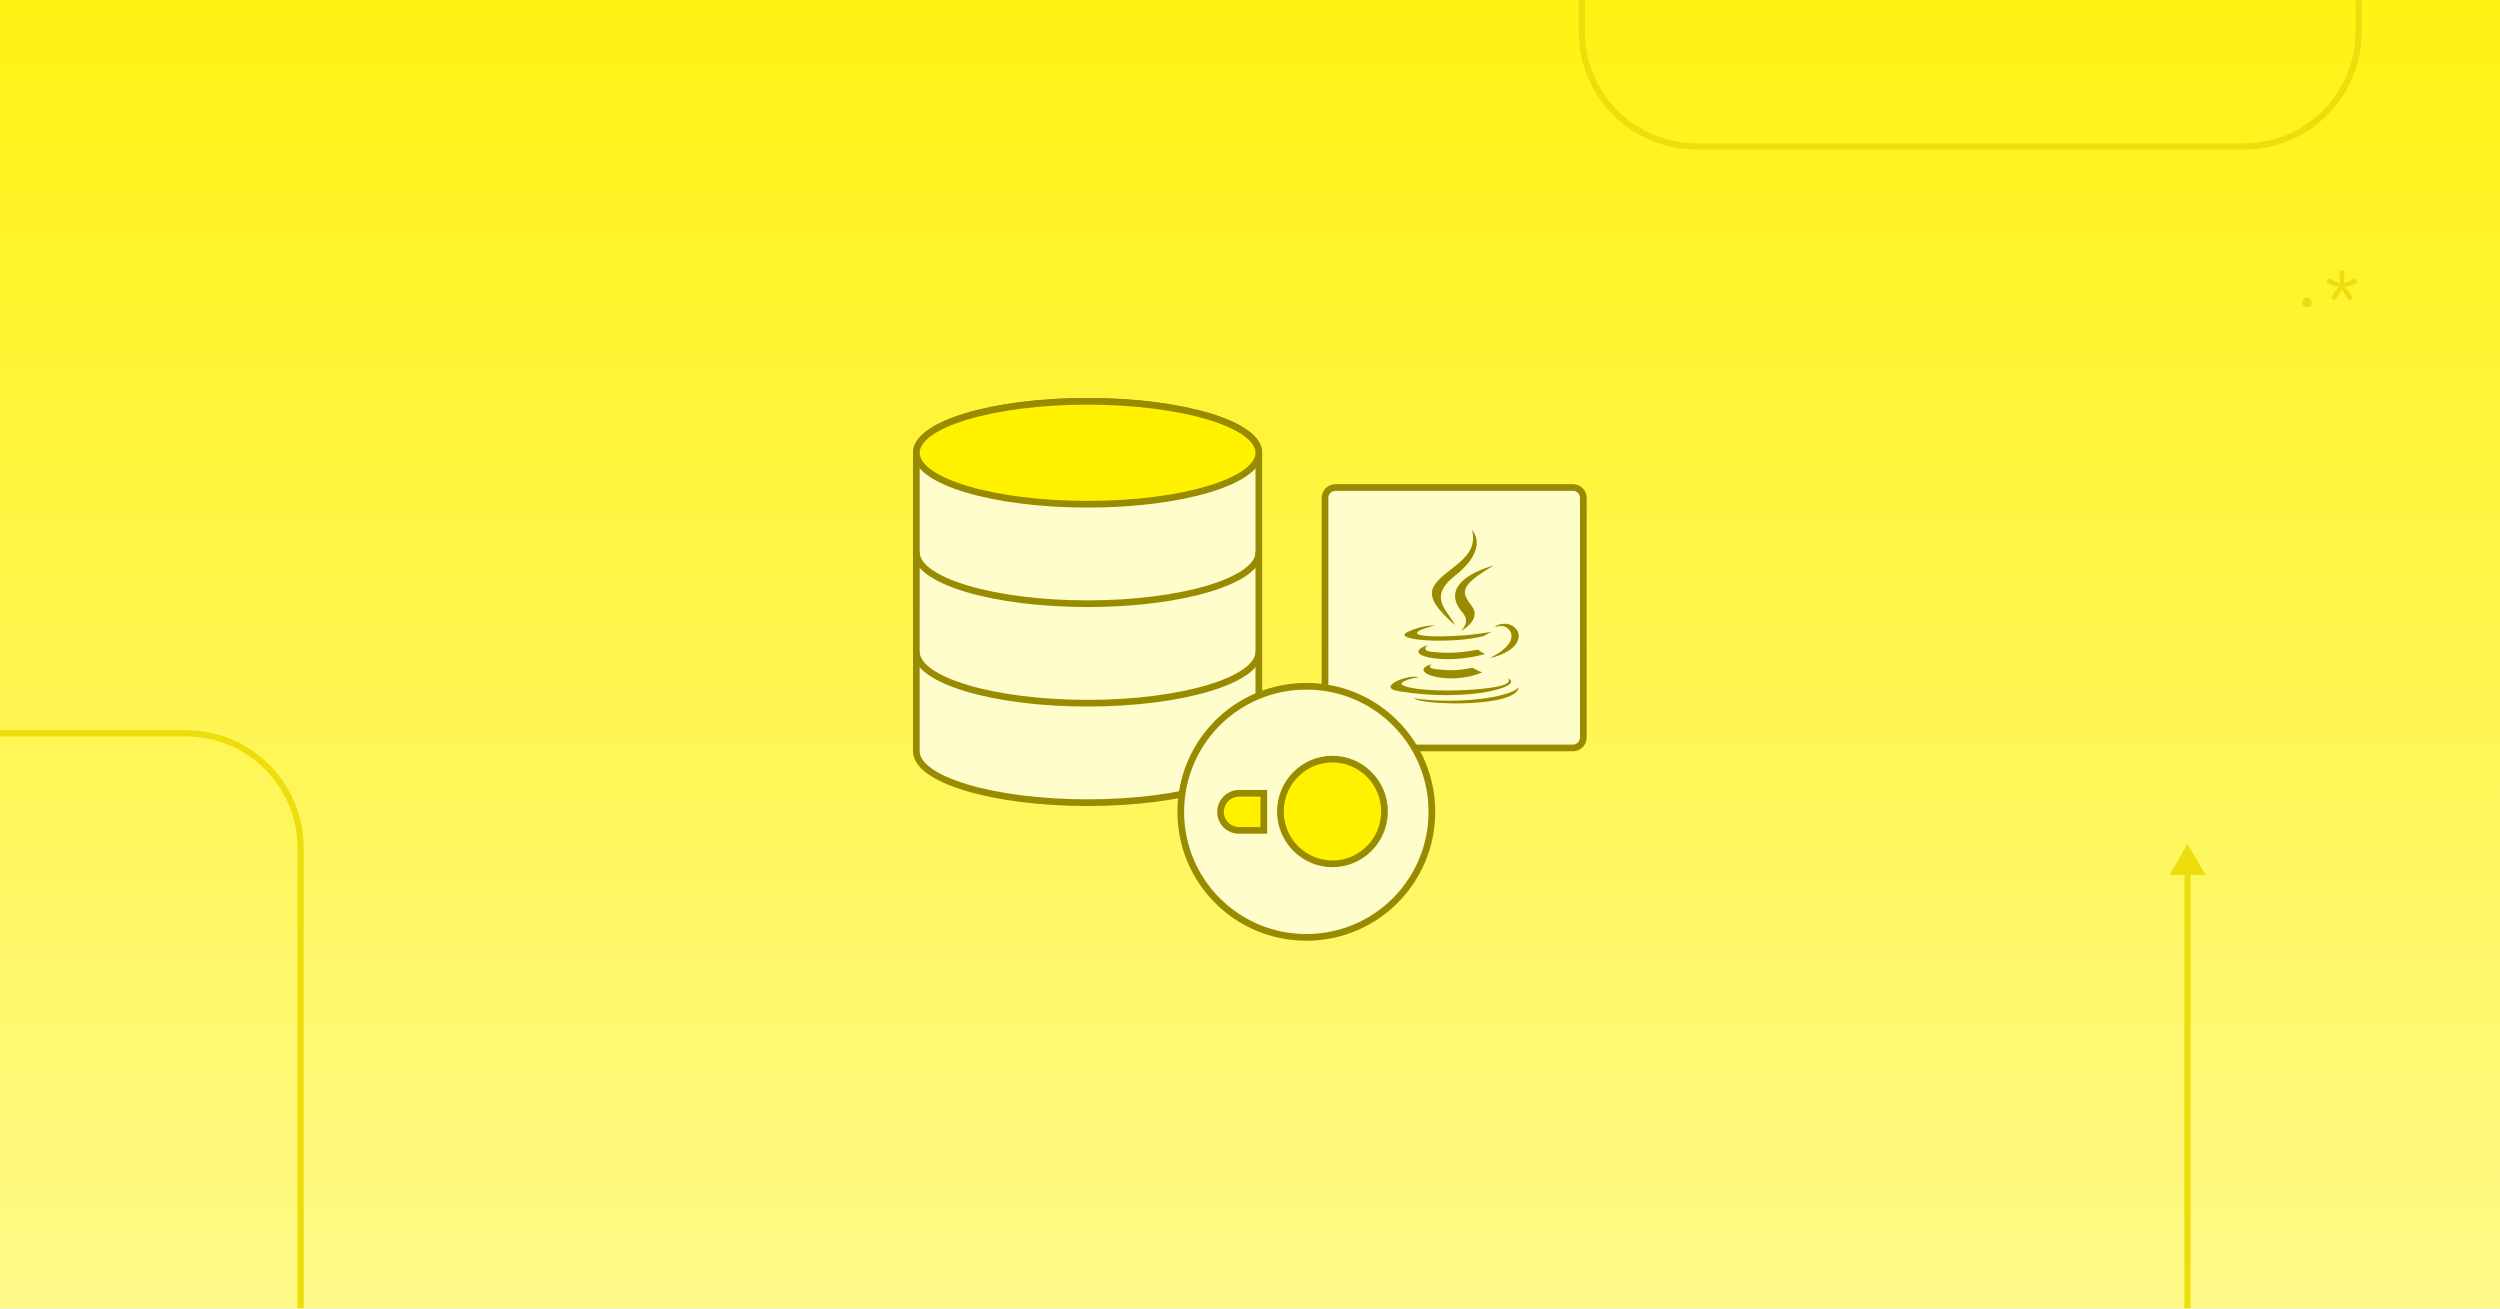
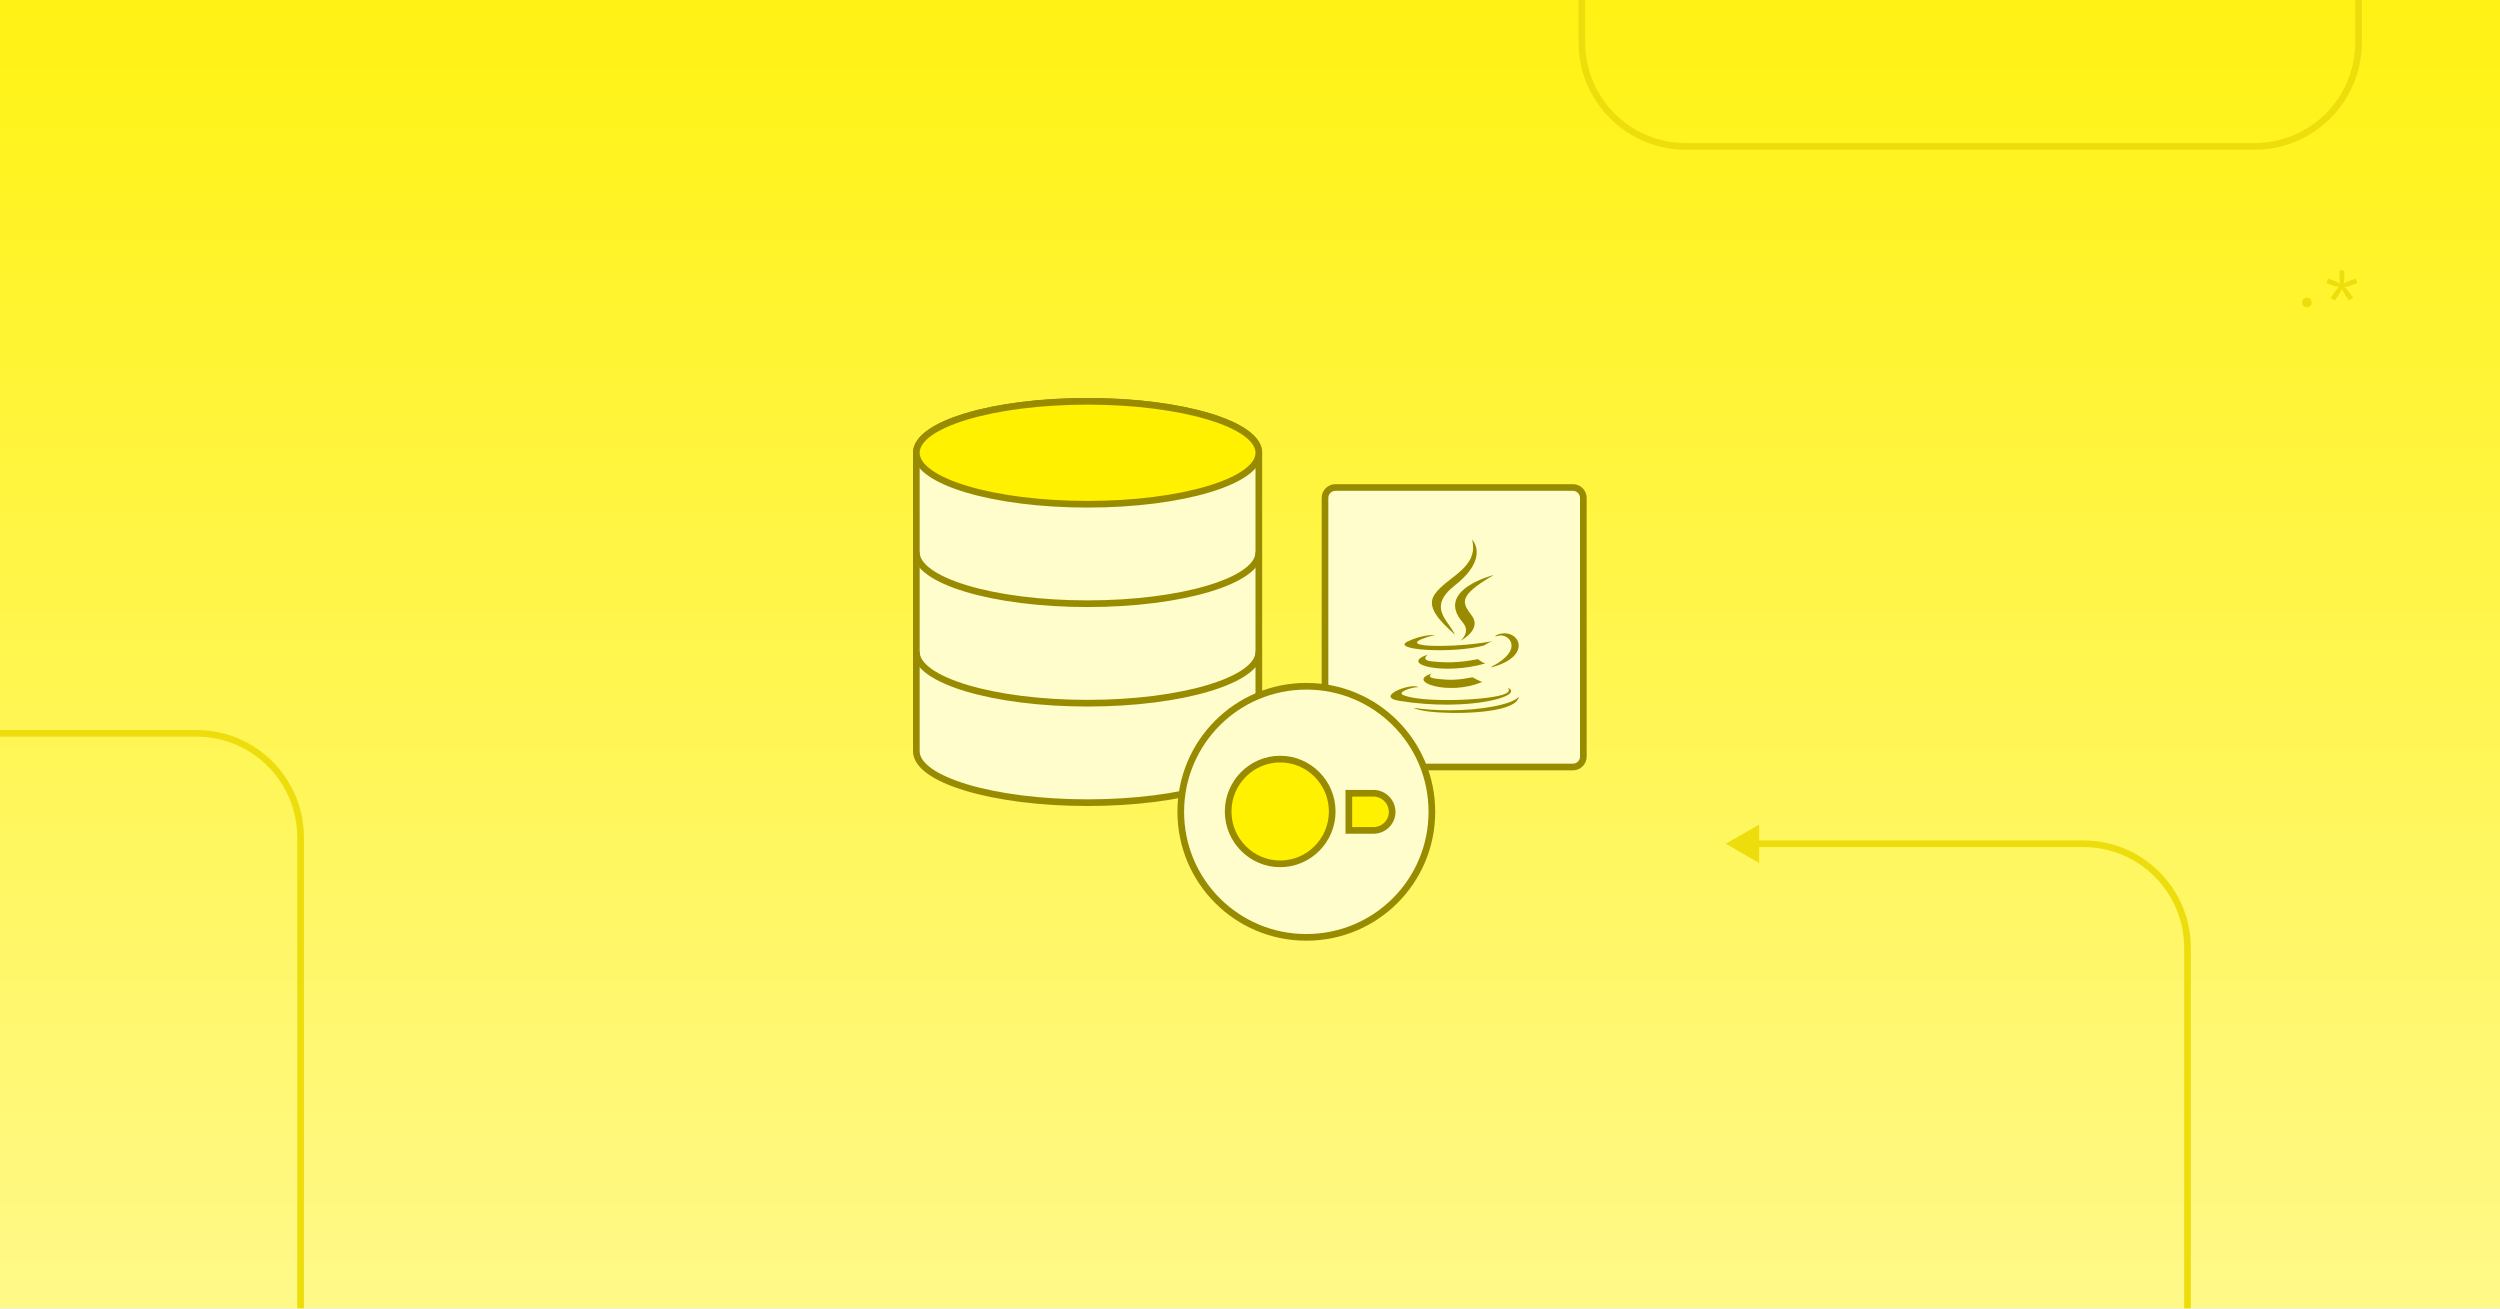
<svg xmlns="http://www.w3.org/2000/svg" width="1200" height="628" viewBox="0 0 1200 628" fill="none">
  <g clip-path="url(#clip0_17363_178433)">
    <g clip-path="url(#clip1_17363_178433)">
      <rect width="1200" height="630" fill="url(#paint0_linear_17363_178433)" />
-       <path d="M1048.5 832.5C1048.5 833.326 1049.17 833.996 1050 833.996C1050.83 833.996 1051.5 833.326 1051.5 832.5L1050 832.5L1048.5 832.5ZM1050 405L1041.36 419.963L1058.64 419.963L1050 405ZM1050 832.5L1051.5 832.5L1051.5 418.467L1050 418.467L1048.5 418.467L1048.5 832.5L1050 832.5Z" fill="#EDDD0C" />
-       <path d="M1156.21 -280.193L814.297 -280.193C783.921 -280.193 759.297 -255.568 759.297 -225.193L759.297 15.293C759.297 45.669 783.922 70.293 814.297 70.293L1077.12 70.293C1107.5 70.293 1132.12 45.669 1132.12 15.293L1132.12 -132" stroke="#EDDD0C" stroke-width="2.993" stroke-linejoin="round" />
-       <path d="M-39.606 352L89.283 352C119.658 352 144.283 376.624 144.283 407L144.283 664.5" stroke="#EDDD0C" stroke-width="2.993" stroke-linejoin="round" />
-       <path d="M1107.32 147.435C1106.63 147.435 1106.07 147.23 1105.64 146.819C1105.23 146.409 1105.03 145.877 1105.03 145.223C1105.03 144.533 1105.23 143.973 1105.64 143.543C1106.07 143.114 1106.63 142.899 1107.32 142.899C1108.02 142.899 1108.57 143.114 1108.98 143.543C1109.41 143.973 1109.62 144.533 1109.62 145.223C1109.62 145.877 1109.41 146.409 1108.98 146.819C1108.57 147.23 1108.02 147.435 1107.32 147.435ZM1120.67 144.271L1118.74 142.899L1120.56 140.295C1120.8 139.959 1121.13 139.549 1121.54 139.063C1121.97 138.578 1122.37 138.149 1122.74 137.775C1122.22 137.701 1121.67 137.589 1121.09 137.439C1120.51 137.29 1120.05 137.15 1119.72 137.019L1116.72 135.899L1117.51 133.687L1120.53 134.807C1120.85 134.919 1121.27 135.097 1121.79 135.339C1122.31 135.582 1122.79 135.834 1123.22 136.095C1123.12 135.61 1123.05 135.115 1122.99 134.611C1122.96 134.089 1122.94 133.65 1122.94 133.295V129.795H1125.29V133.295C1125.29 133.65 1125.26 134.089 1125.21 134.611C1125.15 135.115 1125.08 135.61 1124.98 136.095C1125.43 135.834 1125.91 135.582 1126.41 135.339C1126.93 135.097 1127.36 134.919 1127.7 134.807L1130.72 133.687L1131.51 135.899L1128.51 137.019C1128.17 137.15 1127.72 137.29 1127.14 137.439C1126.56 137.589 1126.01 137.701 1125.49 137.775C1125.86 138.149 1126.26 138.587 1126.69 139.091C1127.12 139.577 1127.45 139.978 1127.67 140.295L1129.49 142.899L1127.56 144.271L1125.74 141.639C1125.51 141.322 1125.24 140.883 1124.93 140.323C1124.61 139.763 1124.34 139.241 1124.11 138.755C1123.89 139.241 1123.62 139.763 1123.3 140.323C1122.98 140.865 1122.71 141.303 1122.49 141.639L1120.67 144.271Z" fill="#EDDD0C" />
+       <path d="M1048.4 715.065L1048.4 716.665L1051.6 716.665L1051.6 715.065L1050 715.065L1048.4 715.065ZM828.387 405L844.387 414.238L844.387 395.762L828.387 405ZM1050 455L1048.4 455L1050 455ZM1050 715.065L1051.6 715.065L1051.6 455L1050 455L1048.4 455L1048.4 715.065L1050 715.065ZM999.999 405L999.999 403.4L842.787 403.4L842.787 405L842.787 406.6L999.999 406.6L999.999 405ZM1050 455L1051.6 455C1051.6 426.502 1028.5 403.4 999.999 403.4L999.999 405L999.999 406.6C1026.73 406.6 1048.4 428.27 1048.4 455L1050 455Z" fill="#EDDD0C" />
+       <path d="M759.297 -47.543L759.297 20.293C759.297 47.907 781.683 70.293 809.297 70.293L1082.12 70.293C1109.74 70.293 1132.12 47.907 1132.12 20.293L1132.12 -47.544" stroke="#EDDD0C" stroke-width="3.2" stroke-linejoin="round" />
+       <path d="M-39.607 352L94.282 352C121.896 352 144.282 374.386 144.282 402L144.282 664.5" stroke="#EDDD0C" stroke-width="3.2" stroke-linejoin="round" />
+       <path d="M1107.33 147.435C1106.64 147.435 1106.08 147.23 1105.65 146.819C1105.24 146.409 1105.03 145.877 1105.03 145.223C1105.03 144.533 1105.24 143.973 1105.65 143.543C1106.08 143.114 1106.64 142.899 1107.33 142.899C1108.02 142.899 1108.57 143.114 1108.98 143.543C1109.41 143.973 1109.62 144.533 1109.62 145.223C1109.62 145.877 1109.41 146.409 1108.98 146.819C1108.57 147.23 1108.02 147.435 1107.33 147.435ZM1120.67 144.271L1118.74 142.899L1120.56 140.295C1120.8 139.959 1121.13 139.549 1121.54 139.063C1121.97 138.578 1122.37 138.149 1122.74 137.775C1122.22 137.701 1121.67 137.589 1121.09 137.439C1120.51 137.29 1120.05 137.15 1119.72 137.019L1116.72 135.899L1117.51 133.687L1120.53 134.807C1120.85 134.919 1121.27 135.097 1121.79 135.339C1122.31 135.582 1122.79 135.834 1123.22 136.095C1123.13 135.61 1123.05 135.115 1122.99 134.611C1122.96 134.089 1122.94 133.65 1122.94 133.295V129.795H1125.29V133.295C1125.29 133.65 1125.26 134.089 1125.21 134.611C1125.15 135.115 1125.08 135.61 1124.98 136.095C1125.43 135.834 1125.91 135.582 1126.41 135.339C1126.93 135.097 1127.36 134.919 1127.7 134.807L1130.72 133.687L1131.51 135.899L1128.51 137.019C1128.17 137.15 1127.72 137.29 1127.14 137.439C1126.56 137.589 1126.01 137.701 1125.49 137.775C1125.86 138.149 1126.26 138.587 1126.69 139.091C1127.12 139.577 1127.45 139.978 1127.67 140.295L1129.49 142.899L1127.56 144.271L1125.74 141.639C1125.51 141.322 1125.24 140.883 1124.93 140.323C1124.61 139.763 1124.34 139.241 1124.11 138.755C1123.89 139.241 1123.62 139.763 1123.3 140.323C1122.99 140.865 1122.71 141.303 1122.49 141.639L1120.67 144.271Z" fill="#EDDD0C" />
    </g>
-     <path d="M522.037 192.634C476.64 192.634 439.839 203.693 439.839 217.336V360.58C439.839 374.22 476.64 385.282 522.037 385.282C567.435 385.282 604.236 374.22 604.236 360.58V217.336C604.236 203.693 567.434 192.634 522.037 192.634Z" fill="#FFFDCC" />
-     <path d="M604.236 217.336C604.236 203.693 567.434 192.634 522.037 192.634C476.64 192.634 439.839 203.693 439.839 217.336M604.236 217.336V217.332V360.58M604.236 217.336V360.58M439.839 217.336C439.839 230.978 439.839 217.332 439.839 217.332M439.839 217.336V217.332M604.236 360.58C604.236 374.22 567.435 385.282 522.037 385.282C476.64 385.282 439.839 374.22 439.839 360.58V217.332" stroke="#998B00" stroke-width="3.21" stroke-miterlimit="10" />
-     <path d="M439.839 312.832C439.839 326.472 476.64 337.533 522.037 337.533C567.435 337.533 604.236 326.472 604.236 312.832" stroke="#998B00" stroke-width="3.21" stroke-miterlimit="10" />
-     <path d="M439.839 265.081C439.839 278.721 476.64 289.783 522.037 289.783C567.435 289.783 604.236 278.721 604.236 265.081" stroke="#998B00" stroke-width="3.21" stroke-miterlimit="10" />
-     <path d="M522.037 242.037C567.434 242.037 604.236 230.978 604.236 217.336C604.236 203.693 567.434 192.634 522.037 192.634C476.64 192.634 439.839 203.693 439.839 217.336C439.839 230.978 476.64 242.037 522.037 242.037Z" fill="#FFF100" stroke="#998B00" stroke-width="3.21" stroke-miterlimit="10" />
-     <rect x="636" y="234" width="124" height="125" rx="5" fill="#FFFDCC" />
-     <rect x="636" y="234" width="124" height="125" rx="5" stroke="#998B00" stroke-width="3.21" stroke-miterlimit="10" />
+     <path d="M522.038 192.634C476.641 192.634 439.84 203.693 439.84 217.336V360.58C439.84 374.22 476.641 385.282 522.038 385.282C567.436 385.282 604.237 374.22 604.237 360.58V217.336C604.237 203.693 567.435 192.634 522.038 192.634Z" fill="#FFFDCC" />
+     <path d="M604.237 217.336C604.237 203.693 567.435 192.634 522.038 192.634C476.641 192.634 439.84 203.693 439.84 217.336M604.237 217.336V217.332V360.58M604.237 217.336V360.58M439.84 217.336C439.84 230.978 439.84 217.332 439.84 217.332M439.84 217.336V217.332M604.237 360.58C604.237 374.22 567.436 385.282 522.038 385.282C476.641 385.282 439.84 374.22 439.84 360.58V217.332" stroke="#998B00" stroke-width="3.2" stroke-miterlimit="10" />
+     <path d="M439.84 312.832C439.84 326.472 476.641 337.533 522.038 337.533C567.436 337.533 604.237 326.472 604.237 312.832" stroke="#998B00" stroke-width="3.2" stroke-miterlimit="10" />
+     <path d="M439.84 265.081C439.84 278.721 476.641 289.783 522.038 289.783C567.436 289.783 604.237 278.721 604.237 265.081" stroke="#998B00" stroke-width="3.2" stroke-miterlimit="10" />
+     <path d="M522.038 242.037C567.435 242.037 604.237 230.978 604.237 217.336C604.237 203.693 567.435 192.634 522.038 192.634C476.641 192.634 439.84 203.693 439.84 217.336C439.84 230.978 476.641 242.037 522.038 242.037Z" fill="#FFF100" stroke="#998B00" stroke-width="3.2" stroke-miterlimit="10" />
+     <rect x="636" y="234" width="124" height="134.159" rx="5" fill="#FFFDCC" />
+     <rect x="636" y="234" width="124" height="134.159" rx="5" stroke="#998B00" stroke-width="3.2" stroke-miterlimit="10" />
    <g clip-path="url(#clip2_17363_178433)">
-       <path d="M687.291 318.773C687.291 318.773 684.102 320.623 689.561 321.249C696.174 322.001 699.554 321.893 706.841 320.518C706.841 320.518 708.757 321.716 711.433 322.754C695.096 329.737 674.459 322.349 687.291 318.773Z" fill="#998B00" />
-       <path d="M685.294 309.661C685.294 309.661 681.717 312.302 687.18 312.865C694.245 313.592 699.823 313.651 709.477 311.798C709.477 311.798 710.812 313.148 712.912 313.886C693.159 319.646 671.158 314.34 685.294 309.661Z" fill="#998B00" />
-       <path d="M702.125 294.204C706.15 298.826 701.067 302.985 701.067 302.985C701.067 302.985 711.289 297.723 706.594 291.133C702.21 284.988 698.848 281.934 717.049 271.407C717.049 271.407 688.479 278.523 702.125 294.204Z" fill="#998B00" />
-       <path d="M723.732 325.513C723.732 325.513 726.092 327.453 721.133 328.953C711.703 331.802 681.884 332.662 673.6 329.067C670.623 327.775 676.207 325.982 677.963 325.606C679.795 325.209 680.842 325.283 680.842 325.283C677.531 322.957 659.438 329.852 671.652 331.826C704.961 337.213 732.372 329.4 723.732 325.513Z" fill="#998B00" />
-       <path d="M688.825 300.22C688.825 300.22 673.657 303.812 683.454 305.117C687.59 305.669 695.836 305.545 703.517 304.903C709.794 304.375 716.097 303.252 716.097 303.252C716.097 303.252 713.883 304.197 712.282 305.288C696.879 309.328 667.125 307.448 675.691 303.316C682.935 299.823 688.825 300.22 688.825 300.22Z" fill="#998B00" />
-       <path d="M716.034 315.388C731.692 307.273 724.452 299.476 719.399 300.526C718.161 300.783 717.609 301.006 717.609 301.006C717.609 301.006 718.069 300.288 718.947 299.977C728.943 296.472 736.631 310.314 715.72 315.796C715.72 315.796 715.962 315.581 716.034 315.388Z" fill="#998B00" />
-       <path d="M706.594 254.407C706.594 254.407 715.265 263.058 698.37 276.361C684.821 287.032 695.28 293.116 698.364 300.068C690.455 292.951 684.652 286.687 688.545 280.857C694.26 272.298 710.093 268.149 706.594 254.407Z" fill="#998B00" />
-       <path d="M690.363 337.375C705.392 338.335 728.471 336.843 729.018 329.751C729.018 329.751 727.967 332.439 716.597 334.575C703.769 336.982 687.948 336.701 678.564 335.158C678.564 335.158 680.485 336.744 690.363 337.375Z" fill="#998B00" />
+       <path d="M687.293 323.353C687.293 323.353 684.104 325.203 689.563 325.829C696.176 326.581 699.556 326.473 706.843 325.097C706.843 325.097 708.759 326.296 711.435 327.333C695.098 334.316 674.461 326.929 687.293 323.353Z" fill="#998B00" />
+       <path d="M685.296 314.241C685.296 314.241 681.719 316.881 687.182 317.445C694.247 318.172 699.825 318.231 709.479 316.377C709.479 316.377 710.814 317.727 712.914 318.465C693.161 324.226 671.16 318.92 685.296 314.241Z" fill="#998B00" />
+       <path d="M702.126 298.783C706.151 303.405 701.068 307.565 701.068 307.565C701.068 307.565 711.29 302.302 706.595 295.713C702.211 289.567 698.849 286.514 717.05 275.986C717.05 275.986 688.48 283.102 702.126 298.783Z" fill="#998B00" />
+       <path d="M723.732 330.093C723.732 330.093 726.092 332.032 721.133 333.533C711.703 336.382 681.884 337.242 673.6 333.646C670.623 332.354 676.207 330.561 677.963 330.185C679.795 329.789 680.842 329.863 680.842 329.863C677.531 327.536 659.438 334.431 671.652 336.406C704.961 341.793 732.372 333.98 723.732 330.093Z" fill="#998B00" />
+       <path d="M688.826 304.799C688.826 304.799 673.658 308.392 683.455 309.697C687.591 310.249 695.837 310.124 703.518 309.482C709.795 308.954 716.098 307.831 716.098 307.831C716.098 307.831 713.884 308.777 712.283 309.867C696.88 313.907 667.126 312.028 675.692 307.895C682.936 304.403 688.826 304.799 688.826 304.799Z" fill="#998B00" />
+       <path d="M716.035 319.967C731.693 311.853 724.453 304.055 719.4 305.106C718.162 305.363 717.61 305.585 717.61 305.585C717.61 305.585 718.069 304.867 718.948 304.556C728.944 301.051 736.632 314.894 715.721 320.376C715.721 320.376 715.963 320.16 716.035 319.967Z" fill="#998B00" />
+       <path d="M706.594 258.987C706.594 258.987 715.265 267.638 698.37 280.94C684.821 291.611 695.28 297.696 698.364 304.647C690.455 297.531 684.652 291.266 688.545 285.436C694.26 276.878 710.093 272.728 706.594 258.987Z" fill="#998B00" />
+       <path d="M690.363 341.955C705.392 342.914 728.471 341.423 729.018 334.33C729.018 334.33 727.967 337.019 716.597 339.154C703.769 341.562 687.948 341.281 678.564 339.738C678.564 339.738 680.485 341.323 690.363 341.955Z" fill="#998B00" />
    </g>
-     <path d="M627.037 329.406C660.378 329.406 687.303 356.331 687.303 389.672C687.303 423.013 660.378 449.938 627.037 449.938C593.696 449.938 566.771 423.013 566.771 389.672C566.771 356.331 593.696 329.406 627.037 329.406Z" fill="#FFFDCC" stroke="#998B00" stroke-width="3.21" stroke-miterlimit="10" stroke-linecap="round" />
-     <path d="M594.81 398.6L606.633 398.6L606.633 380.758L594.81 380.758C589.908 380.758 585.835 384.831 585.835 389.733C585.835 394.671 589.908 398.6 594.81 398.6Z" fill="#FFF100" stroke="#998B00" stroke-width="3.21" stroke-miterlimit="10" stroke-linecap="round" />
-     <path d="M664.561 389.505C664.561 375.649 653.351 364.369 639.582 364.369C625.813 364.369 614.603 375.649 614.603 389.505C614.603 403.36 625.813 414.64 639.582 414.64C653.351 414.64 664.561 403.36 664.561 389.505Z" fill="#FFF100" stroke="#998B00" stroke-width="3.21" stroke-miterlimit="10" stroke-linecap="round" />
+     <path d="M627.035 329.406C593.695 329.406 566.77 356.331 566.77 389.672C566.77 423.012 593.695 449.937 627.035 449.937C660.376 449.937 687.301 423.012 687.301 389.672C687.301 356.331 660.376 329.406 627.035 329.406Z" fill="#FFFDCC" stroke="#998B00" stroke-width="3.2" stroke-miterlimit="10" stroke-linecap="round" />
+     <path d="M659.262 398.6L647.439 398.6L647.439 380.758L659.262 380.758C664.164 380.758 668.237 384.831 668.237 389.733C668.237 394.671 664.164 398.6 659.262 398.6Z" fill="#FFF100" stroke="#998B00" stroke-width="3.2" stroke-miterlimit="10" stroke-linecap="round" />
+     <path d="M589.512 389.504C589.512 375.649 600.721 364.369 614.49 364.369C628.259 364.369 639.469 375.649 639.469 389.504C639.469 403.36 628.259 414.64 614.49 414.64C600.721 414.64 589.512 403.36 589.512 389.504Z" fill="#FFF100" stroke="#998B00" stroke-width="3.2" stroke-miterlimit="10" stroke-linecap="round" />
  </g>
  <defs>
    <linearGradient id="paint0_linear_17363_178433" x1="587" y1="-103.981" x2="587" y2="767.01" gradientUnits="userSpaceOnUse">
      <stop stop-color="#FFF100" />
      <stop offset="0.939" stop-color="#FFFA99" />
    </linearGradient>
    <clipPath id="clip0_17363_178433">
      <rect width="1200" height="628" fill="white" />
    </clipPath>
    <clipPath id="clip1_17363_178433">
      <rect width="1200" height="630" fill="white" />
    </clipPath>
    <clipPath id="clip2_17363_178433">
-       <rect width="67.611" height="86.159" fill="white" transform="translate(664.194 253.42)" />
+       <rect width="67.611" height="86.159" fill="white" transform="translate(664.195 258)" />
    </clipPath>
  </defs>
</svg>
